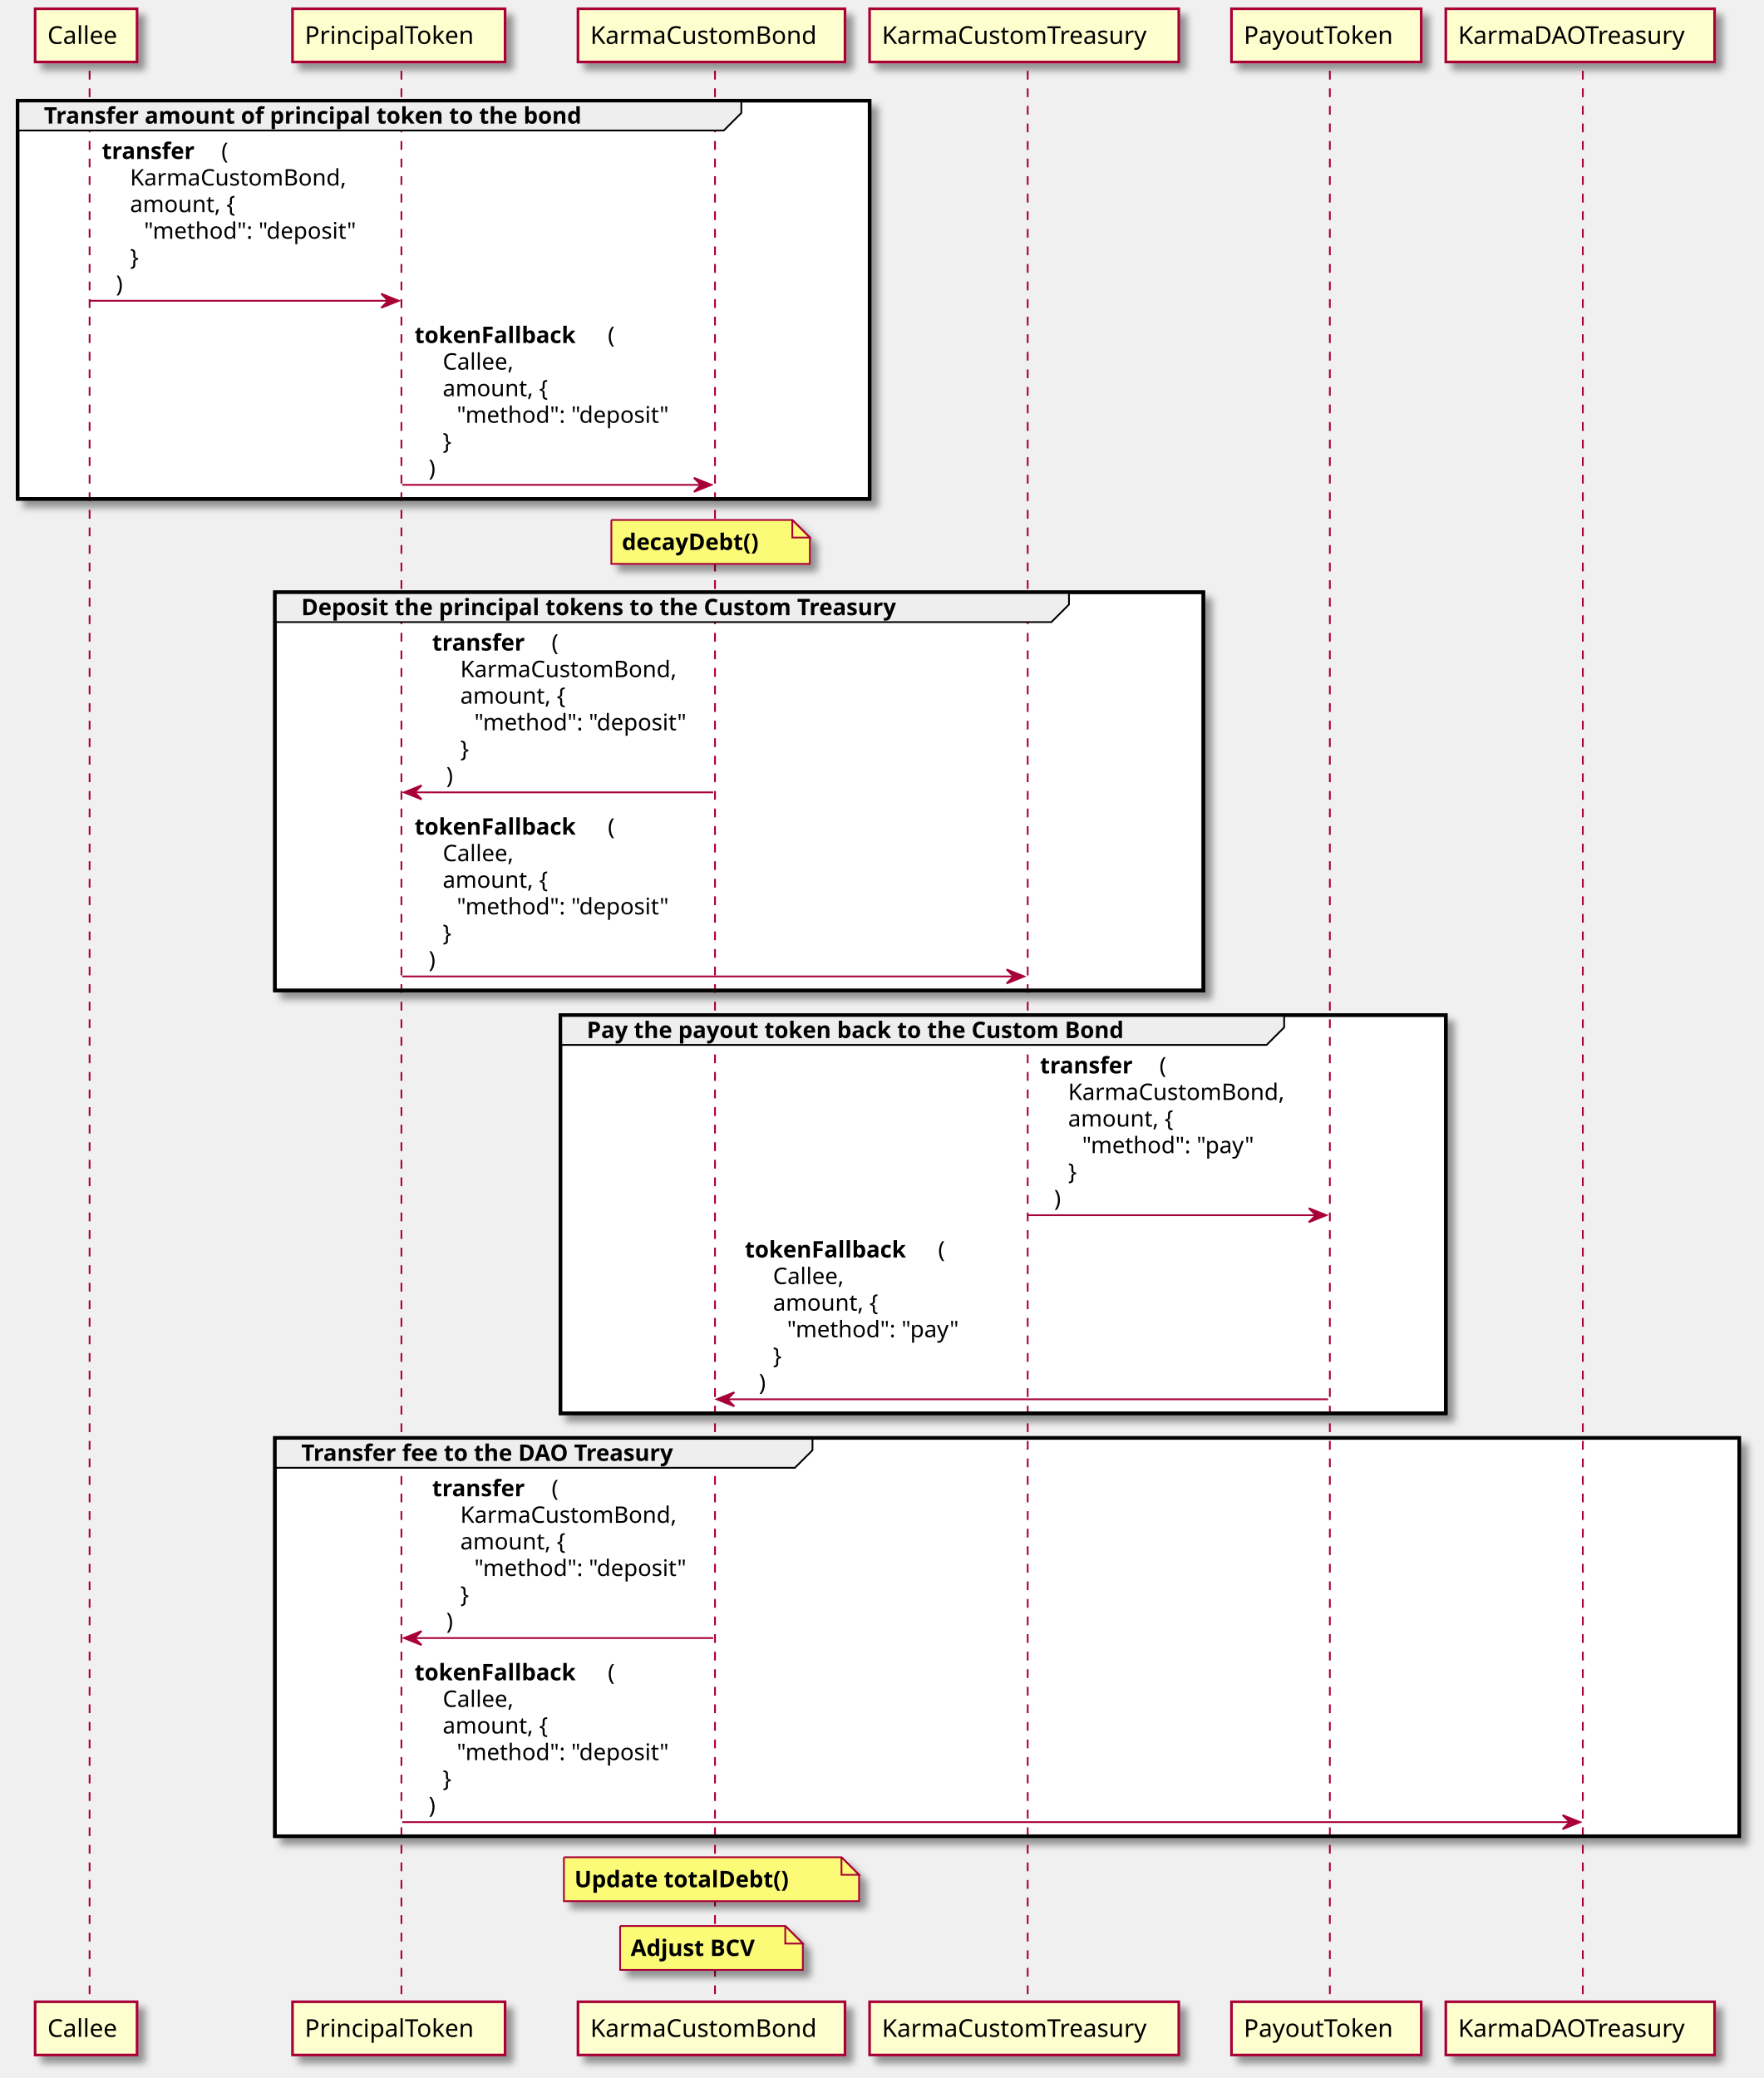
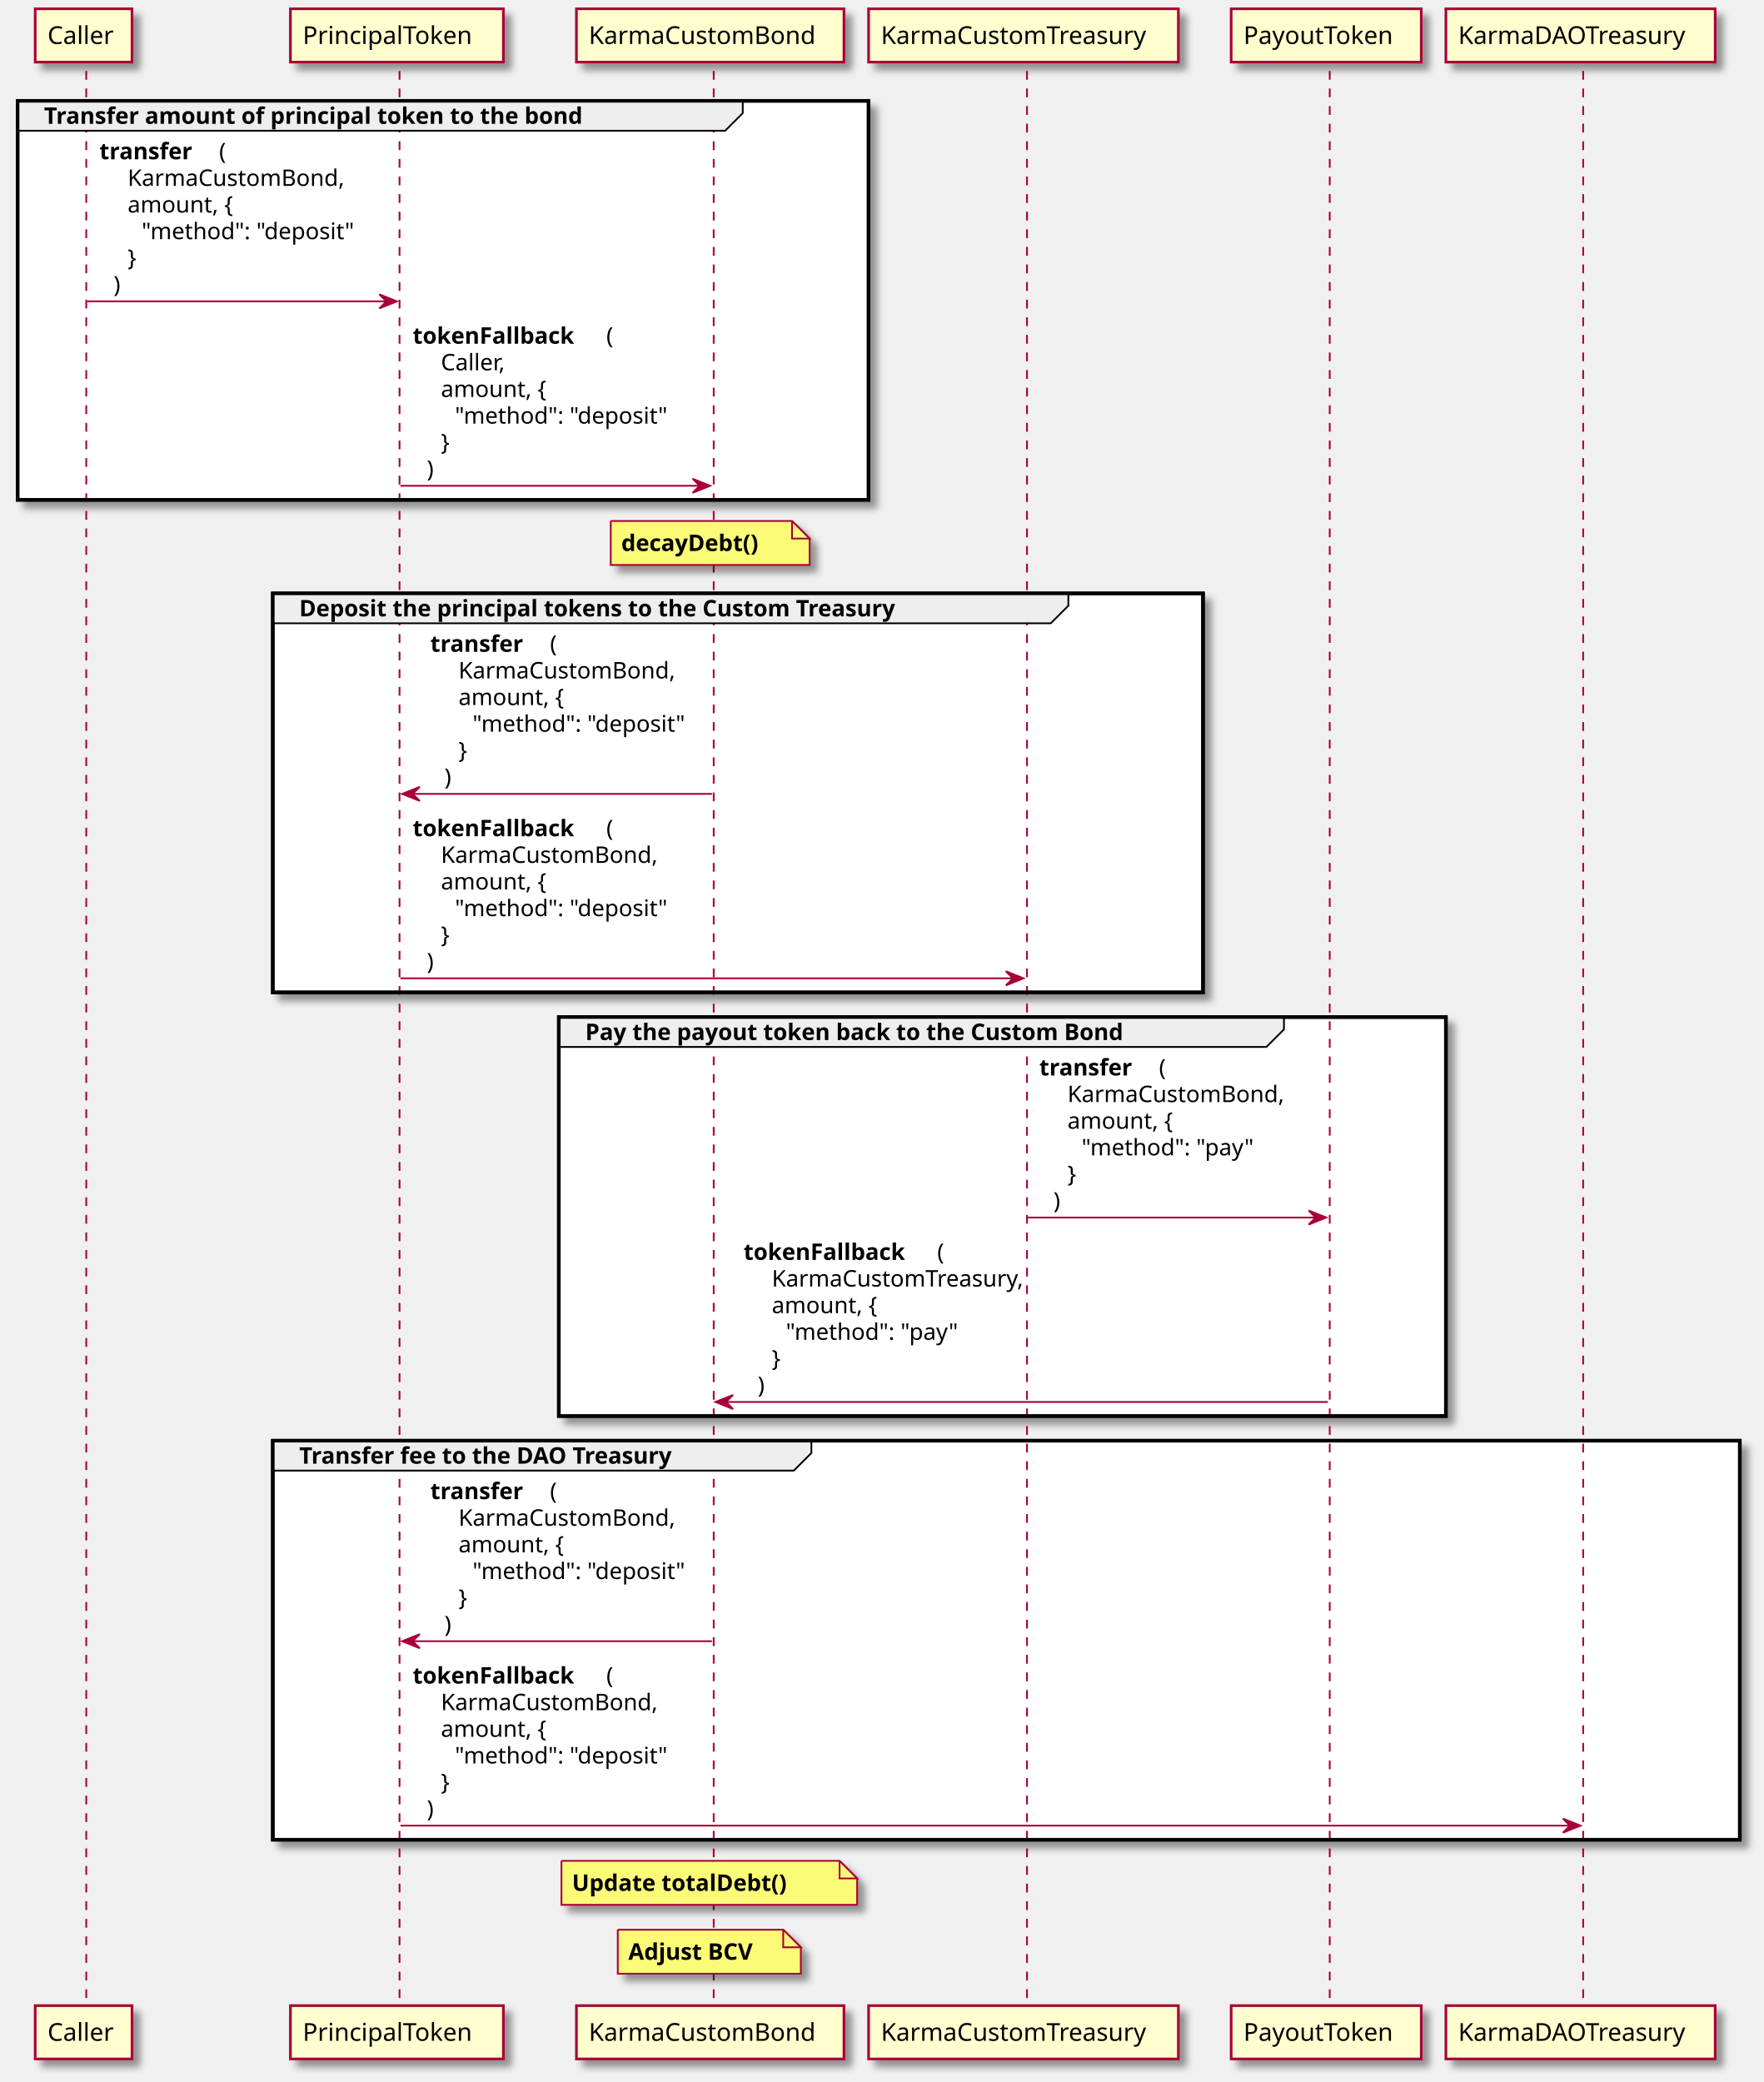
- <svg xmlns="http://www.w3.org/2000/svg" contentScriptType="application/ecmascript" contentStyleType="text/css" height="1183px" preserveAspectRatio="none" style="width:1004px;height:1183px;background:#FFFFFF;" version="1.1" viewBox="0 0 1004 1183" width="1004px" zoomAndPan="magnify">
+ <svg xmlns="http://www.w3.org/2000/svg" contentScriptType="application/ecmascript" contentStyleType="text/css" height="1183px" preserveAspectRatio="none" style="width:1002px;height:1183px;background:#FFFFFF;" version="1.1" viewBox="0 0 1002 1183" width="1002px" zoomAndPan="magnify">
  <defs>
-     <filter height="300%" id="fabgl8ab4fgch" width="300%" x="-1" y="-1">
+     <filter height="300%" id="fufebqce7en3x" width="300%" x="-1" y="-1">
      <feGaussianBlur result="blurOut" stdDeviation="2.0" />
      <feColorMatrix in="blurOut" result="blurOut2" type="matrix" values="0 0 0 0 0 0 0 0 0 0 0 0 0 0 0 0 0 0 .4 0" />
      <feOffset dx="4.0" dy="4.0" in="blurOut2" result="blurOut3" />
      <feBlend in="SourceGraphic" in2="blurOut3" mode="normal" />
    </filter>
  </defs>
  <g>
-     <rect fill="#FFFFFF" filter="url(#fabgl8ab4fgch)" height="226.727" style="stroke:#000000;stroke-width:2.0;" width="485" x="10" y="57.297" />
-     <rect fill="#FFFFFF" filter="url(#fabgl8ab4fgch)" height="226.727" style="stroke:#000000;stroke-width:2.0;" width="528.5" x="156.5" y="337.156" />
-     <rect fill="#FFFFFF" filter="url(#fabgl8ab4fgch)" height="226.727" style="stroke:#000000;stroke-width:2.0;" width="504" x="319" y="577.883" />
-     <rect fill="#FFFFFF" filter="url(#fabgl8ab4fgch)" height="226.727" style="stroke:#000000;stroke-width:2.0;" width="833.5" x="156.5" y="818.609" />
-     <line style="stroke:#A80036;stroke-width:1.0;stroke-dasharray:5.0,5.0;" x1="51" x2="51" y1="40.297" y2="1140.602" />
-     <line style="stroke:#A80036;stroke-width:1.0;stroke-dasharray:5.0,5.0;" x1="228.5" x2="228.5" y1="40.297" y2="1140.602" />
-     <line style="stroke:#A80036;stroke-width:1.0;stroke-dasharray:5.0,5.0;" x1="407" x2="407" y1="40.297" y2="1140.602" />
-     <line style="stroke:#A80036;stroke-width:1.0;stroke-dasharray:5.0,5.0;" x1="585" x2="585" y1="40.297" y2="1140.602" />
-     <line style="stroke:#A80036;stroke-width:1.0;stroke-dasharray:5.0,5.0;" x1="757" x2="757" y1="40.297" y2="1140.602" />
-     <line style="stroke:#A80036;stroke-width:1.0;stroke-dasharray:5.0,5.0;" x1="901" x2="901" y1="40.297" y2="1140.602" />
-     <rect fill="#FEFECE" filter="url(#fabgl8ab4fgch)" height="30.297" style="stroke:#A80036;stroke-width:1.5;" width="58" x="20" y="5" />
-     <text fill="#000000" font-family="sans-serif" font-size="14" lengthAdjust="spacing" textLength="44" x="27" y="24.995">Callee</text>
-     <rect fill="#FEFECE" filter="url(#fabgl8ab4fgch)" height="30.297" style="stroke:#A80036;stroke-width:1.5;" width="58" x="20" y="1139.602" />
-     <text fill="#000000" font-family="sans-serif" font-size="14" lengthAdjust="spacing" textLength="44" x="27" y="1159.597">Callee</text>
-     <rect fill="#FEFECE" filter="url(#fabgl8ab4fgch)" height="30.297" style="stroke:#A80036;stroke-width:1.5;" width="121" x="166.5" y="5" />
-     <text fill="#000000" font-family="sans-serif" font-size="14" lengthAdjust="spacing" textLength="107" x="173.5" y="24.995">PrincipalToken</text>
-     <rect fill="#FEFECE" filter="url(#fabgl8ab4fgch)" height="30.297" style="stroke:#A80036;stroke-width:1.5;" width="121" x="166.5" y="1139.602" />
-     <text fill="#000000" font-family="sans-serif" font-size="14" lengthAdjust="spacing" textLength="107" x="173.5" y="1159.597">PrincipalToken</text>
-     <rect fill="#FEFECE" filter="url(#fabgl8ab4fgch)" height="30.297" style="stroke:#A80036;stroke-width:1.5;" width="152" x="329" y="5" />
-     <text fill="#000000" font-family="sans-serif" font-size="14" lengthAdjust="spacing" textLength="138" x="336" y="24.995">KarmaCustomBond</text>
-     <rect fill="#FEFECE" filter="url(#fabgl8ab4fgch)" height="30.297" style="stroke:#A80036;stroke-width:1.5;" width="152" x="329" y="1139.602" />
-     <text fill="#000000" font-family="sans-serif" font-size="14" lengthAdjust="spacing" textLength="138" x="336" y="1159.597">KarmaCustomBond</text>
-     <rect fill="#FEFECE" filter="url(#fabgl8ab4fgch)" height="30.297" style="stroke:#A80036;stroke-width:1.5;" width="176" x="495" y="5" />
-     <text fill="#000000" font-family="sans-serif" font-size="14" lengthAdjust="spacing" textLength="162" x="502" y="24.995">KarmaCustomTreasury</text>
-     <rect fill="#FEFECE" filter="url(#fabgl8ab4fgch)" height="30.297" style="stroke:#A80036;stroke-width:1.5;" width="176" x="495" y="1139.602" />
-     <text fill="#000000" font-family="sans-serif" font-size="14" lengthAdjust="spacing" textLength="162" x="502" y="1159.597">KarmaCustomTreasury</text>
-     <rect fill="#FEFECE" filter="url(#fabgl8ab4fgch)" height="30.297" style="stroke:#A80036;stroke-width:1.5;" width="108" x="701" y="5" />
-     <text fill="#000000" font-family="sans-serif" font-size="14" lengthAdjust="spacing" textLength="94" x="708" y="24.995">PayoutToken</text>
-     <rect fill="#FEFECE" filter="url(#fabgl8ab4fgch)" height="30.297" style="stroke:#A80036;stroke-width:1.5;" width="108" x="701" y="1139.602" />
-     <text fill="#000000" font-family="sans-serif" font-size="14" lengthAdjust="spacing" textLength="94" x="708" y="1159.597">PayoutToken</text>
-     <rect fill="#FEFECE" filter="url(#fabgl8ab4fgch)" height="30.297" style="stroke:#A80036;stroke-width:1.5;" width="153" x="823" y="5" />
-     <text fill="#000000" font-family="sans-serif" font-size="14" lengthAdjust="spacing" textLength="139" x="830" y="24.995">KarmaDAOTreasury</text>
-     <rect fill="#FEFECE" filter="url(#fabgl8ab4fgch)" height="30.297" style="stroke:#A80036;stroke-width:1.5;" width="153" x="823" y="1139.602" />
-     <text fill="#000000" font-family="sans-serif" font-size="14" lengthAdjust="spacing" textLength="139" x="830" y="1159.597">KarmaDAOTreasury</text>
+     <rect fill="#FFFFFF" filter="url(#fufebqce7en3x)" height="226.727" style="stroke:#000000;stroke-width:2.0;" width="483.5" x="10" y="57.297" />
+     <rect fill="#FFFFFF" filter="url(#fufebqce7en3x)" height="226.727" style="stroke:#000000;stroke-width:2.0;" width="528.5" x="155" y="337.156" />
+     <rect fill="#FFFFFF" filter="url(#fufebqce7en3x)" height="226.727" style="stroke:#000000;stroke-width:2.0;" width="504" x="317.5" y="577.883" />
+     <rect fill="#FFFFFF" filter="url(#fufebqce7en3x)" height="226.727" style="stroke:#000000;stroke-width:2.0;" width="833.5" x="155" y="818.609" />
+     <line style="stroke:#A80036;stroke-width:1.0;stroke-dasharray:5.0,5.0;" x1="49" x2="49" y1="40.297" y2="1140.602" />
+     <line style="stroke:#A80036;stroke-width:1.0;stroke-dasharray:5.0,5.0;" x1="227" x2="227" y1="40.297" y2="1140.602" />
+     <line style="stroke:#A80036;stroke-width:1.0;stroke-dasharray:5.0,5.0;" x1="405.5" x2="405.5" y1="40.297" y2="1140.602" />
+     <line style="stroke:#A80036;stroke-width:1.0;stroke-dasharray:5.0,5.0;" x1="583.5" x2="583.5" y1="40.297" y2="1140.602" />
+     <line style="stroke:#A80036;stroke-width:1.0;stroke-dasharray:5.0,5.0;" x1="755.5" x2="755.5" y1="40.297" y2="1140.602" />
+     <line style="stroke:#A80036;stroke-width:1.0;stroke-dasharray:5.0,5.0;" x1="899.5" x2="899.5" y1="40.297" y2="1140.602" />
+     <rect fill="#FEFECE" filter="url(#fufebqce7en3x)" height="30.297" style="stroke:#A80036;stroke-width:1.5;" width="55" x="20" y="5" />
+     <text fill="#000000" font-family="sans-serif" font-size="14" lengthAdjust="spacing" textLength="41" x="27" y="24.995">Caller</text>
+     <rect fill="#FEFECE" filter="url(#fufebqce7en3x)" height="30.297" style="stroke:#A80036;stroke-width:1.5;" width="55" x="20" y="1139.602" />
+     <text fill="#000000" font-family="sans-serif" font-size="14" lengthAdjust="spacing" textLength="41" x="27" y="1159.597">Caller</text>
+     <rect fill="#FEFECE" filter="url(#fufebqce7en3x)" height="30.297" style="stroke:#A80036;stroke-width:1.5;" width="121" x="165" y="5" />
+     <text fill="#000000" font-family="sans-serif" font-size="14" lengthAdjust="spacing" textLength="107" x="172" y="24.995">PrincipalToken</text>
+     <rect fill="#FEFECE" filter="url(#fufebqce7en3x)" height="30.297" style="stroke:#A80036;stroke-width:1.5;" width="121" x="165" y="1139.602" />
+     <text fill="#000000" font-family="sans-serif" font-size="14" lengthAdjust="spacing" textLength="107" x="172" y="1159.597">PrincipalToken</text>
+     <rect fill="#FEFECE" filter="url(#fufebqce7en3x)" height="30.297" style="stroke:#A80036;stroke-width:1.5;" width="152" x="327.5" y="5" />
+     <text fill="#000000" font-family="sans-serif" font-size="14" lengthAdjust="spacing" textLength="138" x="334.5" y="24.995">KarmaCustomBond</text>
+     <rect fill="#FEFECE" filter="url(#fufebqce7en3x)" height="30.297" style="stroke:#A80036;stroke-width:1.5;" width="152" x="327.5" y="1139.602" />
+     <text fill="#000000" font-family="sans-serif" font-size="14" lengthAdjust="spacing" textLength="138" x="334.5" y="1159.597">KarmaCustomBond</text>
+     <rect fill="#FEFECE" filter="url(#fufebqce7en3x)" height="30.297" style="stroke:#A80036;stroke-width:1.5;" width="176" x="493.5" y="5" />
+     <text fill="#000000" font-family="sans-serif" font-size="14" lengthAdjust="spacing" textLength="162" x="500.5" y="24.995">KarmaCustomTreasury</text>
+     <rect fill="#FEFECE" filter="url(#fufebqce7en3x)" height="30.297" style="stroke:#A80036;stroke-width:1.5;" width="176" x="493.5" y="1139.602" />
+     <text fill="#000000" font-family="sans-serif" font-size="14" lengthAdjust="spacing" textLength="162" x="500.5" y="1159.597">KarmaCustomTreasury</text>
+     <rect fill="#FEFECE" filter="url(#fufebqce7en3x)" height="30.297" style="stroke:#A80036;stroke-width:1.5;" width="108" x="699.5" y="5" />
+     <text fill="#000000" font-family="sans-serif" font-size="14" lengthAdjust="spacing" textLength="94" x="706.5" y="24.995">PayoutToken</text>
+     <rect fill="#FEFECE" filter="url(#fufebqce7en3x)" height="30.297" style="stroke:#A80036;stroke-width:1.5;" width="108" x="699.5" y="1139.602" />
+     <text fill="#000000" font-family="sans-serif" font-size="14" lengthAdjust="spacing" textLength="94" x="706.5" y="1159.597">PayoutToken</text>
+     <rect fill="#FEFECE" filter="url(#fufebqce7en3x)" height="30.297" style="stroke:#A80036;stroke-width:1.5;" width="153" x="821.5" y="5" />
+     <text fill="#000000" font-family="sans-serif" font-size="14" lengthAdjust="spacing" textLength="139" x="828.5" y="24.995">KarmaDAOTreasury</text>
+     <rect fill="#FEFECE" filter="url(#fufebqce7en3x)" height="30.297" style="stroke:#A80036;stroke-width:1.5;" width="153" x="821.5" y="1139.602" />
+     <text fill="#000000" font-family="sans-serif" font-size="14" lengthAdjust="spacing" textLength="139" x="828.5" y="1159.597">KarmaDAOTreasury</text>
    <path d="M10,57.297 L422,57.297 L422,64.297 L412,74.297 L10,74.297 L10,57.297 " fill="#EEEEEE" style="stroke:#000000;stroke-width:1.0;" />
-     <rect fill="none" height="226.727" style="stroke:#000000;stroke-width:2.0;" width="485" x="10" y="57.297" />
+     <rect fill="none" height="226.727" style="stroke:#000000;stroke-width:2.0;" width="483.5" x="10" y="57.297" />
    <text fill="#000000" font-family="sans-serif" font-size="13" font-weight="bold" lengthAdjust="spacing" textLength="367" x="25" y="70.364">Transfer amount of principal token to the bond</text>
-     <polygon fill="#A80036" points="217,167.227,227,171.227,217,175.227,221,171.227" style="stroke:#A80036;stroke-width:1.0;" />
-     <line style="stroke:#A80036;stroke-width:1.0;" x1="51" x2="223" y1="171.227" y2="171.227" />
-     <text fill="#000000" font-family="sans-serif" font-size="13" font-weight="bold" lengthAdjust="spacing" textLength="64" x="58" y="90.497">transfer</text>
-     <text fill="#000000" font-family="sans-serif" font-size="13" lengthAdjust="spacing" textLength="5" x="126" y="90.497">(</text>
-     <text fill="#000000" font-family="sans-serif" font-size="13" lengthAdjust="spacing" textLength="128" x="74" y="105.629">KarmaCustomBond,</text>
-     <text fill="#000000" font-family="sans-serif" font-size="13" lengthAdjust="spacing" textLength="67" x="74" y="120.762">amount, {</text>
-     <text fill="#000000" font-family="sans-serif" font-size="13" lengthAdjust="spacing" textLength="126" x="82" y="135.895">"method": "deposit"</text>
-     <text fill="#000000" font-family="sans-serif" font-size="13" lengthAdjust="spacing" textLength="9" x="74" y="151.028">}</text>
-     <text fill="#000000" font-family="sans-serif" font-size="13" lengthAdjust="spacing" textLength="5" x="66" y="166.161">)</text>
-     <polygon fill="#A80036" points="395,272.023,405,276.023,395,280.023,399,276.023" style="stroke:#A80036;stroke-width:1.0;" />
-     <line style="stroke:#A80036;stroke-width:1.0;" x1="229" x2="401" y1="276.023" y2="276.023" />
-     <text fill="#000000" font-family="sans-serif" font-size="13" font-weight="bold" lengthAdjust="spacing" textLength="106" x="236" y="195.293">tokenFallback</text>
-     <text fill="#000000" font-family="sans-serif" font-size="13" lengthAdjust="spacing" textLength="5" x="346" y="195.293">(</text>
-     <text fill="#000000" font-family="sans-serif" font-size="13" lengthAdjust="spacing" textLength="43" x="252" y="210.426">Callee,</text>
-     <text fill="#000000" font-family="sans-serif" font-size="13" lengthAdjust="spacing" textLength="67" x="252" y="225.559">amount, {</text>
-     <text fill="#000000" font-family="sans-serif" font-size="13" lengthAdjust="spacing" textLength="126" x="260" y="240.692">"method": "deposit"</text>
-     <text fill="#000000" font-family="sans-serif" font-size="13" lengthAdjust="spacing" textLength="9" x="252" y="255.825">}</text>
-     <text fill="#000000" font-family="sans-serif" font-size="13" lengthAdjust="spacing" textLength="5" x="244" y="270.957">)</text>
-     <path d="M348,296.023 L348,321.023 L461,321.023 L461,306.023 L451,296.023 L348,296.023 " fill="#FBFB77" filter="url(#fabgl8ab4fgch)" style="stroke:#A80036;stroke-width:1.0;" />
-     <path d="M451,296.023 L451,306.023 L461,306.023 L451,296.023 " fill="#FBFB77" style="stroke:#A80036;stroke-width:1.0;" />
-     <text fill="#000000" font-family="sans-serif" font-size="13" font-weight="bold" lengthAdjust="spacing" textLength="92" x="354" y="313.09">decayDebt()</text>
-     <path d="M156.5,337.156 L608.5,337.156 L608.5,344.156 L598.5,354.156 L156.5,354.156 L156.5,337.156 " fill="#EEEEEE" style="stroke:#000000;stroke-width:1.0;" />
-     <rect fill="none" height="226.727" style="stroke:#000000;stroke-width:2.0;" width="528.5" x="156.5" y="337.156" />
-     <text fill="#000000" font-family="sans-serif" font-size="13" font-weight="bold" lengthAdjust="spacing" textLength="407" x="171.5" y="350.223">Deposit the principal tokens to the Custom Treasury</text>
-     <polygon fill="#A80036" points="240,447.086,230,451.086,240,455.086,236,451.086" style="stroke:#A80036;stroke-width:1.0;" />
-     <line style="stroke:#A80036;stroke-width:1.0;" x1="234" x2="406" y1="451.086" y2="451.086" />
-     <text fill="#000000" font-family="sans-serif" font-size="13" font-weight="bold" lengthAdjust="spacing" textLength="64" x="246" y="370.356">transfer</text>
-     <text fill="#000000" font-family="sans-serif" font-size="13" lengthAdjust="spacing" textLength="5" x="314" y="370.356">(</text>
-     <text fill="#000000" font-family="sans-serif" font-size="13" lengthAdjust="spacing" textLength="128" x="262" y="385.489">KarmaCustomBond,</text>
-     <text fill="#000000" font-family="sans-serif" font-size="13" lengthAdjust="spacing" textLength="67" x="262" y="400.622">amount, {</text>
-     <text fill="#000000" font-family="sans-serif" font-size="13" lengthAdjust="spacing" textLength="126" x="270" y="415.754">"method": "deposit"</text>
-     <text fill="#000000" font-family="sans-serif" font-size="13" lengthAdjust="spacing" textLength="9" x="262" y="430.887">}</text>
-     <text fill="#000000" font-family="sans-serif" font-size="13" lengthAdjust="spacing" textLength="5" x="254" y="446.02">)</text>
-     <polygon fill="#A80036" points="573,551.883,583,555.883,573,559.883,577,555.883" style="stroke:#A80036;stroke-width:1.0;" />
-     <line style="stroke:#A80036;stroke-width:1.0;" x1="229" x2="579" y1="555.883" y2="555.883" />
-     <text fill="#000000" font-family="sans-serif" font-size="13" font-weight="bold" lengthAdjust="spacing" textLength="106" x="236" y="475.153">tokenFallback</text>
-     <text fill="#000000" font-family="sans-serif" font-size="13" lengthAdjust="spacing" textLength="5" x="346" y="475.153">(</text>
-     <text fill="#000000" font-family="sans-serif" font-size="13" lengthAdjust="spacing" textLength="43" x="252" y="490.286">Callee,</text>
-     <text fill="#000000" font-family="sans-serif" font-size="13" lengthAdjust="spacing" textLength="67" x="252" y="505.418">amount, {</text>
-     <text fill="#000000" font-family="sans-serif" font-size="13" lengthAdjust="spacing" textLength="126" x="260" y="520.551">"method": "deposit"</text>
-     <text fill="#000000" font-family="sans-serif" font-size="13" lengthAdjust="spacing" textLength="9" x="252" y="535.684">}</text>
-     <text fill="#000000" font-family="sans-serif" font-size="13" lengthAdjust="spacing" textLength="5" x="244" y="550.817">)</text>
-     <path d="M319,577.883 L731,577.883 L731,584.883 L721,594.883 L319,594.883 L319,577.883 " fill="#EEEEEE" style="stroke:#000000;stroke-width:1.0;" />
-     <rect fill="none" height="226.727" style="stroke:#000000;stroke-width:2.0;" width="504" x="319" y="577.883" />
-     <text fill="#000000" font-family="sans-serif" font-size="13" font-weight="bold" lengthAdjust="spacing" textLength="367" x="334" y="590.95">Pay the payout token back to the Custom Bond</text>
-     <polygon fill="#A80036" points="745,687.812,755,691.812,745,695.812,749,691.812" style="stroke:#A80036;stroke-width:1.0;" />
-     <line style="stroke:#A80036;stroke-width:1.0;" x1="585" x2="751" y1="691.812" y2="691.812" />
-     <text fill="#000000" font-family="sans-serif" font-size="13" font-weight="bold" lengthAdjust="spacing" textLength="64" x="592" y="611.082">transfer</text>
-     <text fill="#000000" font-family="sans-serif" font-size="13" lengthAdjust="spacing" textLength="5" x="660" y="611.082">(</text>
-     <text fill="#000000" font-family="sans-serif" font-size="13" lengthAdjust="spacing" textLength="128" x="608" y="626.215">KarmaCustomBond,</text>
-     <text fill="#000000" font-family="sans-serif" font-size="13" lengthAdjust="spacing" textLength="67" x="608" y="641.348">amount, {</text>
-     <text fill="#000000" font-family="sans-serif" font-size="13" lengthAdjust="spacing" textLength="103" x="616" y="656.481">"method": "pay"</text>
-     <text fill="#000000" font-family="sans-serif" font-size="13" lengthAdjust="spacing" textLength="9" x="608" y="671.614">}</text>
-     <text fill="#000000" font-family="sans-serif" font-size="13" lengthAdjust="spacing" textLength="5" x="600" y="686.747">)</text>
-     <polygon fill="#A80036" points="418,792.609,408,796.609,418,800.609,414,796.609" style="stroke:#A80036;stroke-width:1.0;" />
-     <line style="stroke:#A80036;stroke-width:1.0;" x1="412" x2="756" y1="796.609" y2="796.609" />
-     <text fill="#000000" font-family="sans-serif" font-size="13" font-weight="bold" lengthAdjust="spacing" textLength="106" x="424" y="715.879">tokenFallback</text>
-     <text fill="#000000" font-family="sans-serif" font-size="13" lengthAdjust="spacing" textLength="5" x="534" y="715.879">(</text>
-     <text fill="#000000" font-family="sans-serif" font-size="13" lengthAdjust="spacing" textLength="43" x="440" y="731.012">Callee,</text>
-     <text fill="#000000" font-family="sans-serif" font-size="13" lengthAdjust="spacing" textLength="67" x="440" y="746.145">amount, {</text>
-     <text fill="#000000" font-family="sans-serif" font-size="13" lengthAdjust="spacing" textLength="103" x="448" y="761.278">"method": "pay"</text>
-     <text fill="#000000" font-family="sans-serif" font-size="13" lengthAdjust="spacing" textLength="9" x="440" y="776.411">}</text>
-     <text fill="#000000" font-family="sans-serif" font-size="13" lengthAdjust="spacing" textLength="5" x="432" y="791.543">)</text>
-     <path d="M156.5,818.609 L462.5,818.609 L462.5,825.609 L452.5,835.609 L156.5,835.609 L156.5,818.609 " fill="#EEEEEE" style="stroke:#000000;stroke-width:1.0;" />
-     <rect fill="none" height="226.727" style="stroke:#000000;stroke-width:2.0;" width="833.5" x="156.5" y="818.609" />
-     <text fill="#000000" font-family="sans-serif" font-size="13" font-weight="bold" lengthAdjust="spacing" textLength="261" x="171.5" y="831.676">Transfer fee to the DAO Treasury</text>
-     <polygon fill="#A80036" points="240,928.539,230,932.539,240,936.539,236,932.539" style="stroke:#A80036;stroke-width:1.0;" />
-     <line style="stroke:#A80036;stroke-width:1.0;" x1="234" x2="406" y1="932.539" y2="932.539" />
-     <text fill="#000000" font-family="sans-serif" font-size="13" font-weight="bold" lengthAdjust="spacing" textLength="64" x="246" y="851.809">transfer</text>
-     <text fill="#000000" font-family="sans-serif" font-size="13" lengthAdjust="spacing" textLength="5" x="314" y="851.809">(</text>
-     <text fill="#000000" font-family="sans-serif" font-size="13" lengthAdjust="spacing" textLength="128" x="262" y="866.942">KarmaCustomBond,</text>
-     <text fill="#000000" font-family="sans-serif" font-size="13" lengthAdjust="spacing" textLength="67" x="262" y="882.075">amount, {</text>
-     <text fill="#000000" font-family="sans-serif" font-size="13" lengthAdjust="spacing" textLength="126" x="270" y="897.207">"method": "deposit"</text>
-     <text fill="#000000" font-family="sans-serif" font-size="13" lengthAdjust="spacing" textLength="9" x="262" y="912.34">}</text>
-     <text fill="#000000" font-family="sans-serif" font-size="13" lengthAdjust="spacing" textLength="5" x="254" y="927.473">)</text>
-     <polygon fill="#A80036" points="889.5,1033.336,899.5,1037.336,889.5,1041.336,893.5,1037.336" style="stroke:#A80036;stroke-width:1.0;" />
-     <line style="stroke:#A80036;stroke-width:1.0;" x1="229" x2="895.5" y1="1037.336" y2="1037.336" />
-     <text fill="#000000" font-family="sans-serif" font-size="13" font-weight="bold" lengthAdjust="spacing" textLength="106" x="236" y="956.606">tokenFallback</text>
-     <text fill="#000000" font-family="sans-serif" font-size="13" lengthAdjust="spacing" textLength="5" x="346" y="956.606">(</text>
-     <text fill="#000000" font-family="sans-serif" font-size="13" lengthAdjust="spacing" textLength="43" x="252" y="971.739">Callee,</text>
-     <text fill="#000000" font-family="sans-serif" font-size="13" lengthAdjust="spacing" textLength="67" x="252" y="986.872">amount, {</text>
-     <text fill="#000000" font-family="sans-serif" font-size="13" lengthAdjust="spacing" textLength="126" x="260" y="1002.004">"method": "deposit"</text>
-     <text fill="#000000" font-family="sans-serif" font-size="13" lengthAdjust="spacing" textLength="9" x="252" y="1017.137">}</text>
-     <text fill="#000000" font-family="sans-serif" font-size="13" lengthAdjust="spacing" textLength="5" x="244" y="1032.27">)</text>
-     <path d="M321,1057.336 L321,1082.336 L489,1082.336 L489,1067.336 L479,1057.336 L321,1057.336 " fill="#FBFB77" filter="url(#fabgl8ab4fgch)" style="stroke:#A80036;stroke-width:1.0;" />
-     <path d="M479,1057.336 L479,1067.336 L489,1067.336 L479,1057.336 " fill="#FBFB77" style="stroke:#A80036;stroke-width:1.0;" />
-     <text fill="#000000" font-family="sans-serif" font-size="13" font-weight="bold" lengthAdjust="spacing" textLength="147" x="327" y="1074.403">Update totalDebt()</text>
-     <path d="M353,1096.469 L353,1121.469 L457,1121.469 L457,1106.469 L447,1096.469 L353,1096.469 " fill="#FBFB77" filter="url(#fabgl8ab4fgch)" style="stroke:#A80036;stroke-width:1.0;" />
-     <path d="M447,1096.469 L447,1106.469 L457,1106.469 L447,1096.469 " fill="#FBFB77" style="stroke:#A80036;stroke-width:1.0;" />
-     <text fill="#000000" font-family="sans-serif" font-size="13" font-weight="bold" lengthAdjust="spacing" textLength="83" x="359" y="1113.536">Adjust BCV</text>
+     <polygon fill="#A80036" points="215.5,167.227,225.5,171.227,215.5,175.227,219.5,171.227" style="stroke:#A80036;stroke-width:1.0;" />
+     <line style="stroke:#A80036;stroke-width:1.0;" x1="49.5" x2="221.5" y1="171.227" y2="171.227" />
+     <text fill="#000000" font-family="sans-serif" font-size="13" font-weight="bold" lengthAdjust="spacing" textLength="64" x="56.5" y="90.497">transfer</text>
+     <text fill="#000000" font-family="sans-serif" font-size="13" lengthAdjust="spacing" textLength="5" x="124.5" y="90.497">(</text>
+     <text fill="#000000" font-family="sans-serif" font-size="13" lengthAdjust="spacing" textLength="128" x="72.5" y="105.629">KarmaCustomBond,</text>
+     <text fill="#000000" font-family="sans-serif" font-size="13" lengthAdjust="spacing" textLength="67" x="72.5" y="120.762">amount, {</text>
+     <text fill="#000000" font-family="sans-serif" font-size="13" lengthAdjust="spacing" textLength="126" x="80.5" y="135.895">"method": "deposit"</text>
+     <text fill="#000000" font-family="sans-serif" font-size="13" lengthAdjust="spacing" textLength="9" x="72.5" y="151.028">}</text>
+     <text fill="#000000" font-family="sans-serif" font-size="13" lengthAdjust="spacing" textLength="5" x="64.5" y="166.161">)</text>
+     <polygon fill="#A80036" points="393.5,272.023,403.5,276.023,393.5,280.023,397.5,276.023" style="stroke:#A80036;stroke-width:1.0;" />
+     <line style="stroke:#A80036;stroke-width:1.0;" x1="227.5" x2="399.5" y1="276.023" y2="276.023" />
+     <text fill="#000000" font-family="sans-serif" font-size="13" font-weight="bold" lengthAdjust="spacing" textLength="106" x="234.5" y="195.293">tokenFallback</text>
+     <text fill="#000000" font-family="sans-serif" font-size="13" lengthAdjust="spacing" textLength="5" x="344.5" y="195.293">(</text>
+     <text fill="#000000" font-family="sans-serif" font-size="13" lengthAdjust="spacing" textLength="40" x="250.5" y="210.426">Caller,</text>
+     <text fill="#000000" font-family="sans-serif" font-size="13" lengthAdjust="spacing" textLength="67" x="250.5" y="225.559">amount, {</text>
+     <text fill="#000000" font-family="sans-serif" font-size="13" lengthAdjust="spacing" textLength="126" x="258.5" y="240.692">"method": "deposit"</text>
+     <text fill="#000000" font-family="sans-serif" font-size="13" lengthAdjust="spacing" textLength="9" x="250.5" y="255.825">}</text>
+     <text fill="#000000" font-family="sans-serif" font-size="13" lengthAdjust="spacing" textLength="5" x="242.5" y="270.957">)</text>
+     <path d="M347,296.023 L347,321.023 L460,321.023 L460,306.023 L450,296.023 L347,296.023 " fill="#FBFB77" filter="url(#fufebqce7en3x)" style="stroke:#A80036;stroke-width:1.0;" />
+     <path d="M450,296.023 L450,306.023 L460,306.023 L450,296.023 " fill="#FBFB77" style="stroke:#A80036;stroke-width:1.0;" />
+     <text fill="#000000" font-family="sans-serif" font-size="13" font-weight="bold" lengthAdjust="spacing" textLength="92" x="353" y="313.09">decayDebt()</text>
+     <path d="M155,337.156 L607,337.156 L607,344.156 L597,354.156 L155,354.156 L155,337.156 " fill="#EEEEEE" style="stroke:#000000;stroke-width:1.0;" />
+     <rect fill="none" height="226.727" style="stroke:#000000;stroke-width:2.0;" width="528.5" x="155" y="337.156" />
+     <text fill="#000000" font-family="sans-serif" font-size="13" font-weight="bold" lengthAdjust="spacing" textLength="407" x="170" y="350.223">Deposit the principal tokens to the Custom Treasury</text>
+     <polygon fill="#A80036" points="238.5,447.086,228.5,451.086,238.5,455.086,234.5,451.086" style="stroke:#A80036;stroke-width:1.0;" />
+     <line style="stroke:#A80036;stroke-width:1.0;" x1="232.5" x2="404.5" y1="451.086" y2="451.086" />
+     <text fill="#000000" font-family="sans-serif" font-size="13" font-weight="bold" lengthAdjust="spacing" textLength="64" x="244.5" y="370.356">transfer</text>
+     <text fill="#000000" font-family="sans-serif" font-size="13" lengthAdjust="spacing" textLength="5" x="312.5" y="370.356">(</text>
+     <text fill="#000000" font-family="sans-serif" font-size="13" lengthAdjust="spacing" textLength="128" x="260.5" y="385.489">KarmaCustomBond,</text>
+     <text fill="#000000" font-family="sans-serif" font-size="13" lengthAdjust="spacing" textLength="67" x="260.5" y="400.622">amount, {</text>
+     <text fill="#000000" font-family="sans-serif" font-size="13" lengthAdjust="spacing" textLength="126" x="268.5" y="415.754">"method": "deposit"</text>
+     <text fill="#000000" font-family="sans-serif" font-size="13" lengthAdjust="spacing" textLength="9" x="260.5" y="430.887">}</text>
+     <text fill="#000000" font-family="sans-serif" font-size="13" lengthAdjust="spacing" textLength="5" x="252.5" y="446.02">)</text>
+     <polygon fill="#A80036" points="571.5,551.883,581.5,555.883,571.5,559.883,575.5,555.883" style="stroke:#A80036;stroke-width:1.0;" />
+     <line style="stroke:#A80036;stroke-width:1.0;" x1="227.5" x2="577.5" y1="555.883" y2="555.883" />
+     <text fill="#000000" font-family="sans-serif" font-size="13" font-weight="bold" lengthAdjust="spacing" textLength="106" x="234.5" y="475.153">tokenFallback</text>
+     <text fill="#000000" font-family="sans-serif" font-size="13" lengthAdjust="spacing" textLength="5" x="344.5" y="475.153">(</text>
+     <text fill="#000000" font-family="sans-serif" font-size="13" lengthAdjust="spacing" textLength="128" x="250.5" y="490.286">KarmaCustomBond,</text>
+     <text fill="#000000" font-family="sans-serif" font-size="13" lengthAdjust="spacing" textLength="67" x="250.5" y="505.418">amount, {</text>
+     <text fill="#000000" font-family="sans-serif" font-size="13" lengthAdjust="spacing" textLength="126" x="258.5" y="520.551">"method": "deposit"</text>
+     <text fill="#000000" font-family="sans-serif" font-size="13" lengthAdjust="spacing" textLength="9" x="250.5" y="535.684">}</text>
+     <text fill="#000000" font-family="sans-serif" font-size="13" lengthAdjust="spacing" textLength="5" x="242.5" y="550.817">)</text>
+     <path d="M317.5,577.883 L729.5,577.883 L729.5,584.883 L719.5,594.883 L317.5,594.883 L317.5,577.883 " fill="#EEEEEE" style="stroke:#000000;stroke-width:1.0;" />
+     <rect fill="none" height="226.727" style="stroke:#000000;stroke-width:2.0;" width="504" x="317.5" y="577.883" />
+     <text fill="#000000" font-family="sans-serif" font-size="13" font-weight="bold" lengthAdjust="spacing" textLength="367" x="332.5" y="590.95">Pay the payout token back to the Custom Bond</text>
+     <polygon fill="#A80036" points="743.5,687.812,753.5,691.812,743.5,695.812,747.5,691.812" style="stroke:#A80036;stroke-width:1.0;" />
+     <line style="stroke:#A80036;stroke-width:1.0;" x1="583.5" x2="749.5" y1="691.812" y2="691.812" />
+     <text fill="#000000" font-family="sans-serif" font-size="13" font-weight="bold" lengthAdjust="spacing" textLength="64" x="590.5" y="611.082">transfer</text>
+     <text fill="#000000" font-family="sans-serif" font-size="13" lengthAdjust="spacing" textLength="5" x="658.5" y="611.082">(</text>
+     <text fill="#000000" font-family="sans-serif" font-size="13" lengthAdjust="spacing" textLength="128" x="606.5" y="626.215">KarmaCustomBond,</text>
+     <text fill="#000000" font-family="sans-serif" font-size="13" lengthAdjust="spacing" textLength="67" x="606.5" y="641.348">amount, {</text>
+     <text fill="#000000" font-family="sans-serif" font-size="13" lengthAdjust="spacing" textLength="103" x="614.5" y="656.481">"method": "pay"</text>
+     <text fill="#000000" font-family="sans-serif" font-size="13" lengthAdjust="spacing" textLength="9" x="606.5" y="671.614">}</text>
+     <text fill="#000000" font-family="sans-serif" font-size="13" lengthAdjust="spacing" textLength="5" x="598.5" y="686.747">)</text>
+     <polygon fill="#A80036" points="416.5,792.609,406.5,796.609,416.5,800.609,412.5,796.609" style="stroke:#A80036;stroke-width:1.0;" />
+     <line style="stroke:#A80036;stroke-width:1.0;" x1="410.5" x2="754.5" y1="796.609" y2="796.609" />
+     <text fill="#000000" font-family="sans-serif" font-size="13" font-weight="bold" lengthAdjust="spacing" textLength="106" x="422.5" y="715.879">tokenFallback</text>
+     <text fill="#000000" font-family="sans-serif" font-size="13" lengthAdjust="spacing" textLength="5" x="532.5" y="715.879">(</text>
+     <text fill="#000000" font-family="sans-serif" font-size="13" lengthAdjust="spacing" textLength="153" x="438.5" y="731.012">KarmaCustomTreasury,</text>
+     <text fill="#000000" font-family="sans-serif" font-size="13" lengthAdjust="spacing" textLength="67" x="438.5" y="746.145">amount, {</text>
+     <text fill="#000000" font-family="sans-serif" font-size="13" lengthAdjust="spacing" textLength="103" x="446.5" y="761.278">"method": "pay"</text>
+     <text fill="#000000" font-family="sans-serif" font-size="13" lengthAdjust="spacing" textLength="9" x="438.5" y="776.411">}</text>
+     <text fill="#000000" font-family="sans-serif" font-size="13" lengthAdjust="spacing" textLength="5" x="430.5" y="791.543">)</text>
+     <path d="M155,818.609 L461,818.609 L461,825.609 L451,835.609 L155,835.609 L155,818.609 " fill="#EEEEEE" style="stroke:#000000;stroke-width:1.0;" />
+     <rect fill="none" height="226.727" style="stroke:#000000;stroke-width:2.0;" width="833.5" x="155" y="818.609" />
+     <text fill="#000000" font-family="sans-serif" font-size="13" font-weight="bold" lengthAdjust="spacing" textLength="261" x="170" y="831.676">Transfer fee to the DAO Treasury</text>
+     <polygon fill="#A80036" points="238.5,928.539,228.5,932.539,238.5,936.539,234.5,932.539" style="stroke:#A80036;stroke-width:1.0;" />
+     <line style="stroke:#A80036;stroke-width:1.0;" x1="232.5" x2="404.5" y1="932.539" y2="932.539" />
+     <text fill="#000000" font-family="sans-serif" font-size="13" font-weight="bold" lengthAdjust="spacing" textLength="64" x="244.5" y="851.809">transfer</text>
+     <text fill="#000000" font-family="sans-serif" font-size="13" lengthAdjust="spacing" textLength="5" x="312.5" y="851.809">(</text>
+     <text fill="#000000" font-family="sans-serif" font-size="13" lengthAdjust="spacing" textLength="128" x="260.5" y="866.942">KarmaCustomBond,</text>
+     <text fill="#000000" font-family="sans-serif" font-size="13" lengthAdjust="spacing" textLength="67" x="260.5" y="882.075">amount, {</text>
+     <text fill="#000000" font-family="sans-serif" font-size="13" lengthAdjust="spacing" textLength="126" x="268.5" y="897.207">"method": "deposit"</text>
+     <text fill="#000000" font-family="sans-serif" font-size="13" lengthAdjust="spacing" textLength="9" x="260.5" y="912.34">}</text>
+     <text fill="#000000" font-family="sans-serif" font-size="13" lengthAdjust="spacing" textLength="5" x="252.5" y="927.473">)</text>
+     <polygon fill="#A80036" points="888,1033.336,898,1037.336,888,1041.336,892,1037.336" style="stroke:#A80036;stroke-width:1.0;" />
+     <line style="stroke:#A80036;stroke-width:1.0;" x1="227.5" x2="894" y1="1037.336" y2="1037.336" />
+     <text fill="#000000" font-family="sans-serif" font-size="13" font-weight="bold" lengthAdjust="spacing" textLength="106" x="234.5" y="956.606">tokenFallback</text>
+     <text fill="#000000" font-family="sans-serif" font-size="13" lengthAdjust="spacing" textLength="5" x="344.5" y="956.606">(</text>
+     <text fill="#000000" font-family="sans-serif" font-size="13" lengthAdjust="spacing" textLength="128" x="250.5" y="971.739">KarmaCustomBond,</text>
+     <text fill="#000000" font-family="sans-serif" font-size="13" lengthAdjust="spacing" textLength="67" x="250.5" y="986.872">amount, {</text>
+     <text fill="#000000" font-family="sans-serif" font-size="13" lengthAdjust="spacing" textLength="126" x="258.5" y="1002.004">"method": "deposit"</text>
+     <text fill="#000000" font-family="sans-serif" font-size="13" lengthAdjust="spacing" textLength="9" x="250.5" y="1017.137">}</text>
+     <text fill="#000000" font-family="sans-serif" font-size="13" lengthAdjust="spacing" textLength="5" x="242.5" y="1032.27">)</text>
+     <path d="M319,1057.336 L319,1082.336 L487,1082.336 L487,1067.336 L477,1057.336 L319,1057.336 " fill="#FBFB77" filter="url(#fufebqce7en3x)" style="stroke:#A80036;stroke-width:1.0;" />
+     <path d="M477,1057.336 L477,1067.336 L487,1067.336 L477,1057.336 " fill="#FBFB77" style="stroke:#A80036;stroke-width:1.0;" />
+     <text fill="#000000" font-family="sans-serif" font-size="13" font-weight="bold" lengthAdjust="spacing" textLength="147" x="325" y="1074.403">Update totalDebt()</text>
+     <path d="M351,1096.469 L351,1121.469 L455,1121.469 L455,1106.469 L445,1096.469 L351,1096.469 " fill="#FBFB77" filter="url(#fufebqce7en3x)" style="stroke:#A80036;stroke-width:1.0;" />
+     <path d="M445,1096.469 L445,1106.469 L455,1106.469 L445,1096.469 " fill="#FBFB77" style="stroke:#A80036;stroke-width:1.0;" />
+     <text fill="#000000" font-family="sans-serif" font-size="13" font-weight="bold" lengthAdjust="spacing" textLength="83" x="357" y="1113.536">Adjust BCV</text>
  </g>
</svg>
